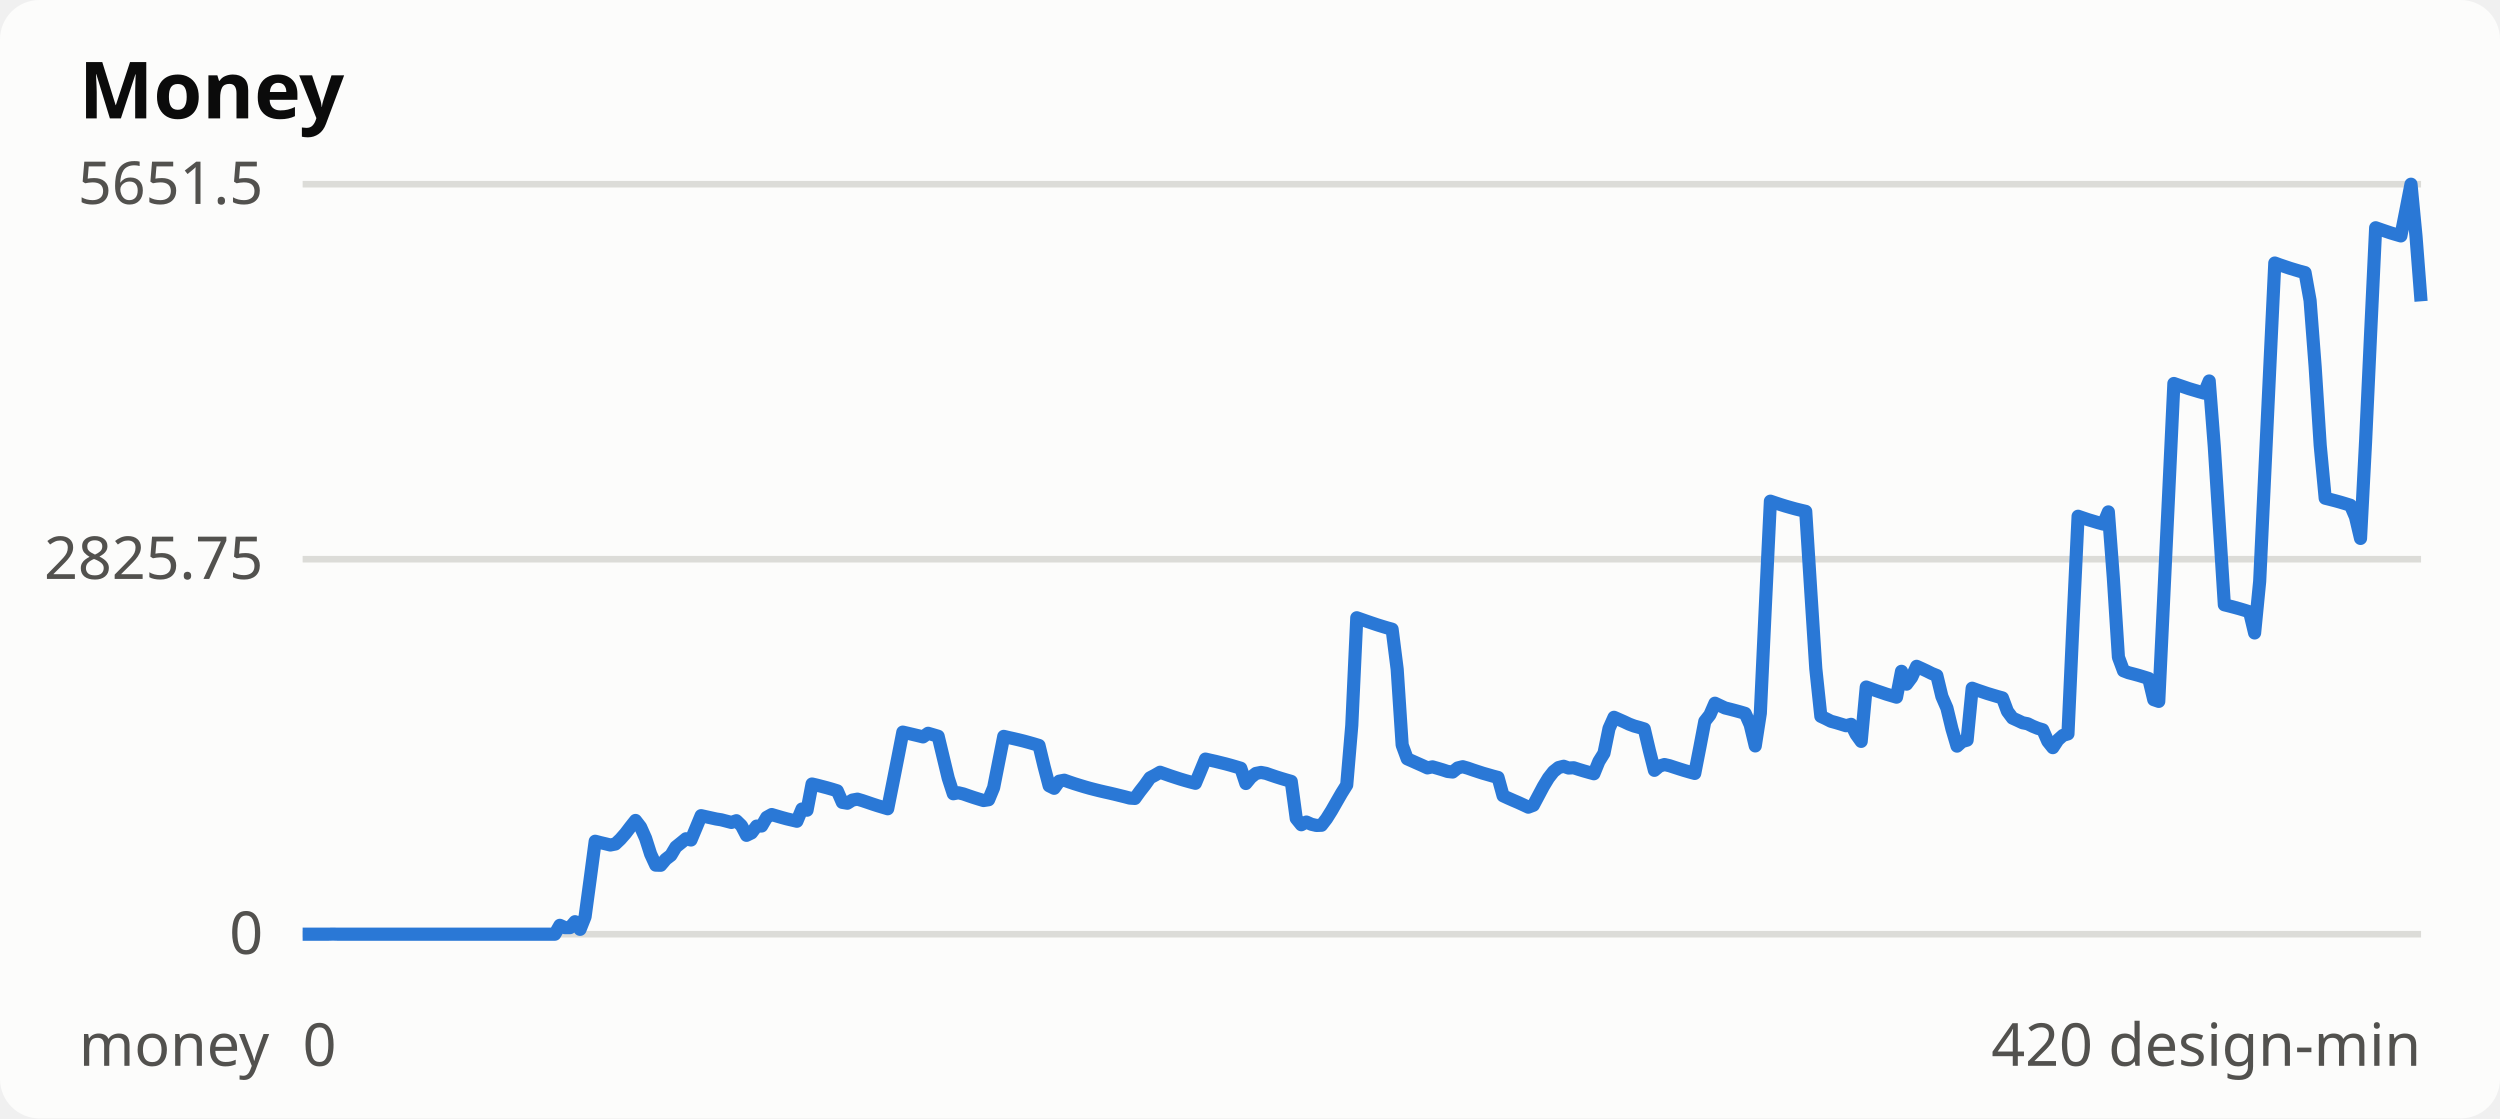
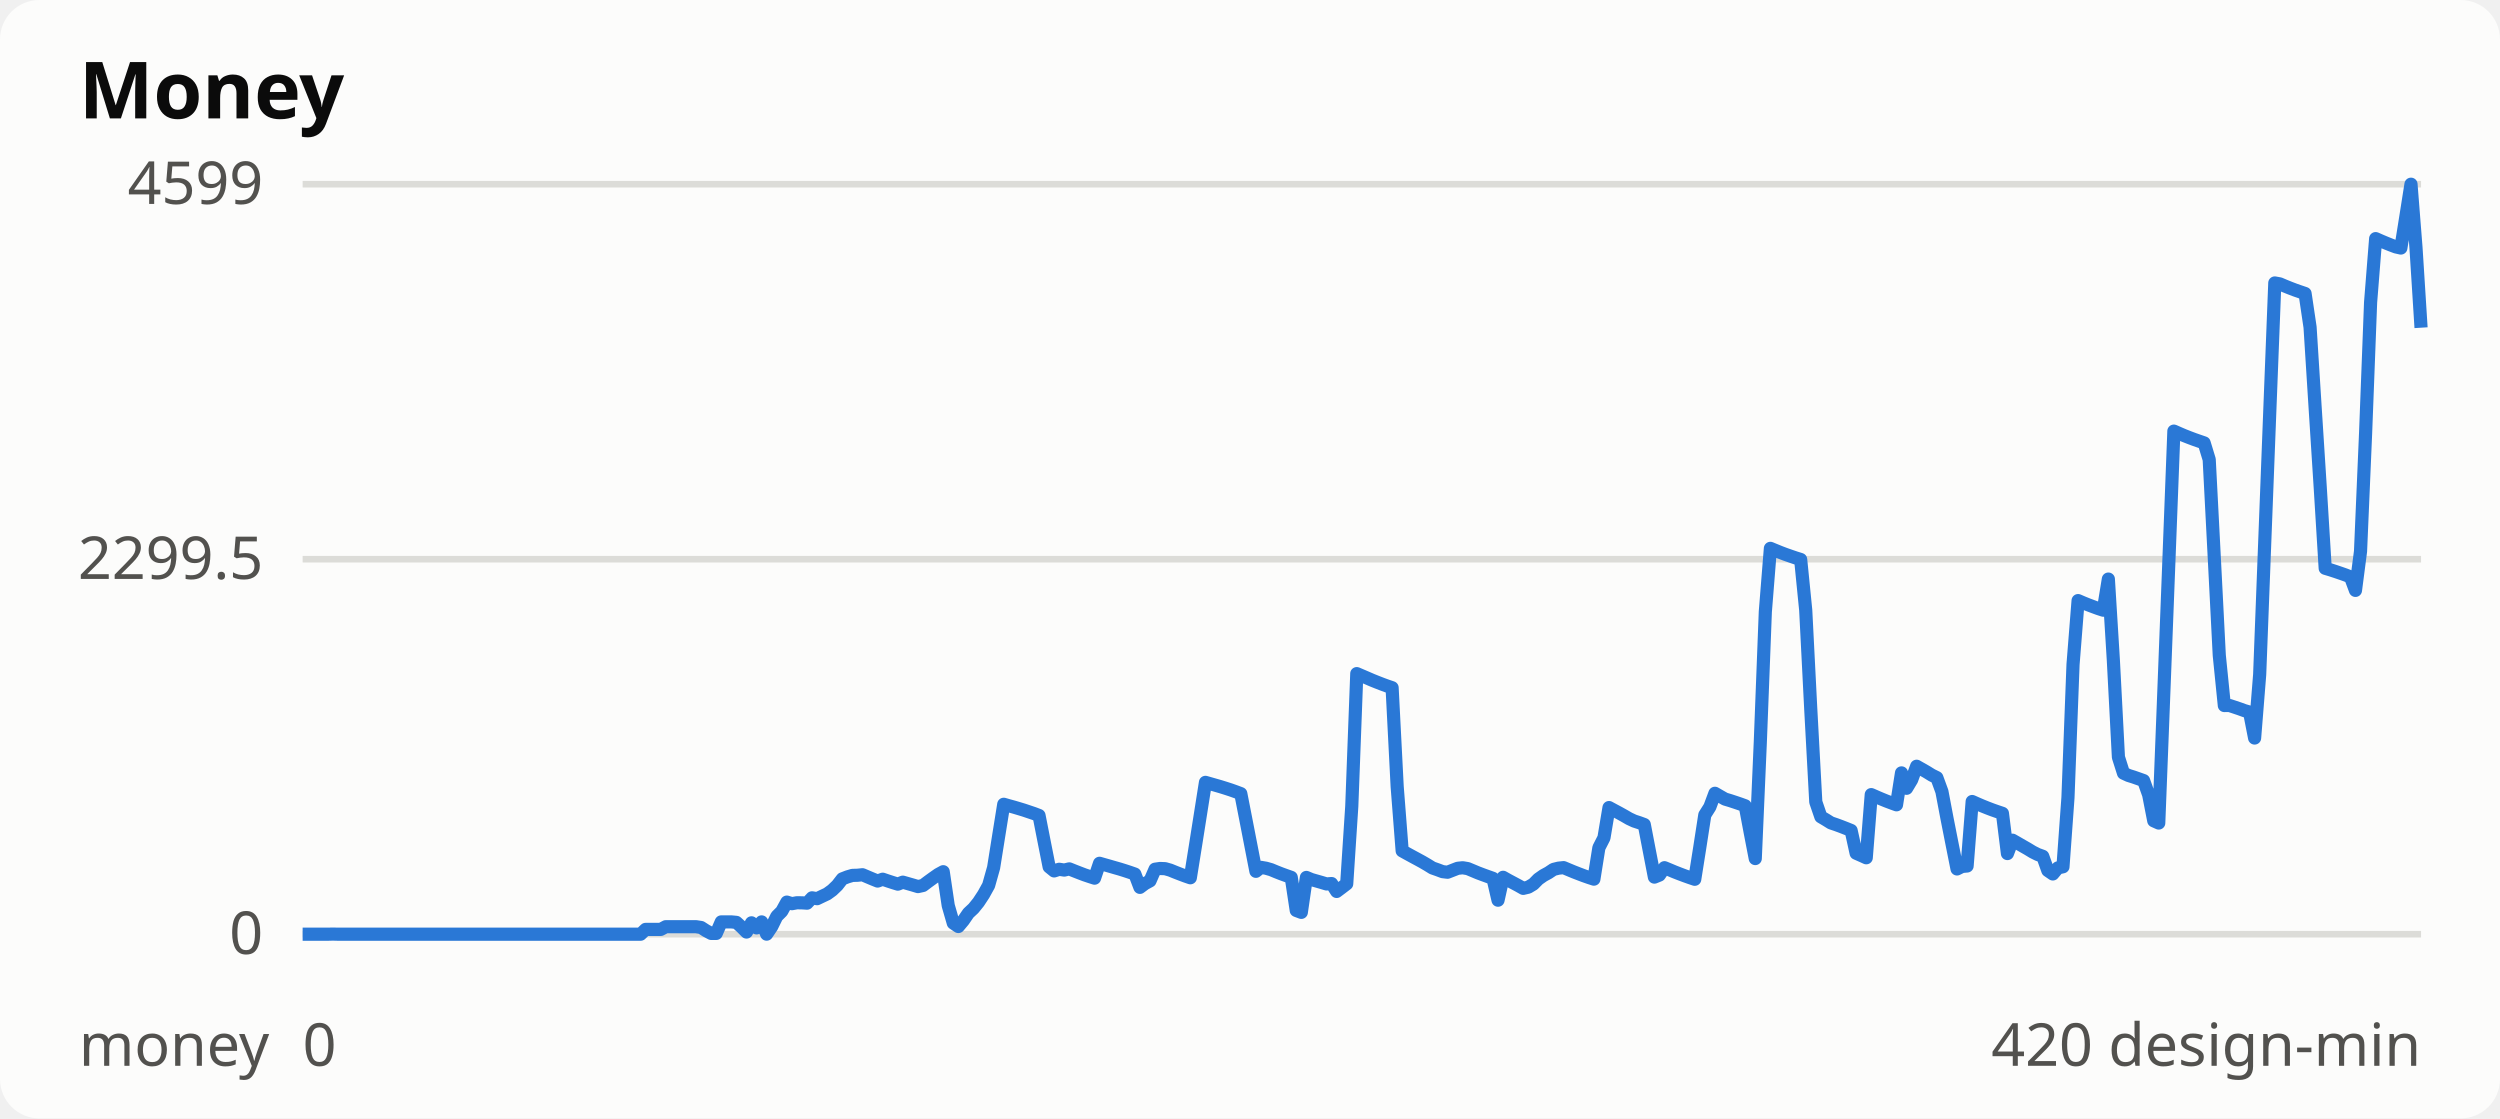
<svg xmlns="http://www.w3.org/2000/svg" width="380" height="170" viewBox="0 0 380 170" role="img">
  <style>
    .surface { fill: #fcfcfb; }
    .ink { fill: #0b0b0b; }
    .ink-2 { fill: #52514e; }
    .grid { stroke: #dcdcd8; stroke-width: 1; }
    .axis { stroke: #b4b3ae; stroke-width: 1; }
    .line { fill: none; stroke: #2a78d6; stroke-width: 2; stroke-linejoin: round; }
    .band { fill: #2a78d6; opacity: 0.12; }
    .ok { fill: #008300; }
    .over { fill: #e34948; }
    text { font-family: ui-sans-serif, system-ui, sans-serif; }
    @media (prefers-color-scheme: dark) {
      .surface { fill: #1a1a19; }
      .ink { fill: #ffffff; }
      .ink-2 { fill: #c3c2b7; }
      .grid { stroke: #33332f; }
      .axis { stroke: #55554f; }
      .line { stroke: #3987e5; }
      .band { fill: #3987e5; opacity: 0.18; }
      .over { fill: #e66767; }
    }
  </style>
  <rect class="surface" width="380" height="170" rx="6" />
  <text class="ink" x="12" y="18" font-size="12" font-weight="600">Money</text>
  <line class="grid" x1="46" y1="142" x2="368" y2="142" />
  <text class="ink-2" x="40" y="145" font-size="9" text-anchor="end">0</text>
  <line class="grid" x1="46" y1="85" x2="368" y2="85" />
-   <text class="ink-2" x="40" y="88" font-size="9" text-anchor="end">2825.75</text>
+   <text class="ink-2" x="40" y="88" font-size="9" text-anchor="end">2299.5</text>
  <line class="grid" x1="46" y1="28" x2="368" y2="28" />
-   <text class="ink-2" x="40" y="31" font-size="9" text-anchor="end">5651.5</text>
-   <path class="line" d="M46 142 L46.77 142 L47.53 142 L48.3 142 L49.07 142 L49.83 142 L50.6 141.98 L51.37 142 L52.13 142 L52.9 142 L53.67 142 L54.43 142 L55.2 142 L55.97 142 L56.73 142 L57.5 142 L58.27 142 L59.03 142 L59.8 142 L60.57 142 L61.33 142 L62.1 142 L62.87 142 L63.63 142 L64.4 142 L65.17 142 L65.93 142 L66.7 142 L67.47 142 L68.23 142 L69 142 L69.77 142 L70.53 142 L71.3 142 L72.07 142 L72.83 142 L73.6 142 L74.37 142 L75.13 142 L75.9 142 L76.67 142 L77.43 142 L78.2 142 L78.97 142 L79.73 142 L80.5 142 L81.27 142 L82.03 142 L82.8 142 L83.57 142 L84.33 142 L85.1 140.65 L85.87 141 L86.63 141 L87.4 140.1 L88.17 141.26 L88.93 139.35 L89.7 133.66 L90.47 127.87 L91.23 128.07 L92 128.25 L92.77 128.44 L93.53 128.29 L94.3 127.56 L95.07 126.68 L95.83 125.68 L96.6 124.71 L97.37 125.71 L98.13 127.42 L98.9 129.83 L99.67 131.5 L100.43 131.52 L101.2 130.6 L101.97 130.01 L102.73 128.74 L103.5 128.12 L104.27 127.49 L105.03 127.68 L105.8 125.84 L106.57 123.98 L107.33 124.15 L108.1 124.32 L108.87 124.49 L109.63 124.61 L110.4 124.81 L111.17 125.01 L111.93 124.75 L112.7 125.5 L113.47 126.97 L114.23 126.6 L115 125.57 L115.77 125.55 L116.53 124.24 L117.3 123.81 L118.07 124.04 L118.83 124.26 L119.6 124.47 L120.37 124.65 L121.13 124.83 L121.9 122.97 L122.67 123.15 L123.43 119.17 L124.2 119.35 L124.97 119.55 L125.73 119.75 L126.5 119.97 L127.27 120.21 L128.03 121.96 L128.8 122.09 L129.57 121.61 L130.33 121.47 L131.1 121.7 L131.87 121.96 L132.63 122.22 L133.4 122.47 L134.17 122.7 L134.93 122.93 L135.7 119.07 L136.47 115.17 L137.23 111.28 L138 111.46 L138.77 111.64 L139.53 111.82 L140.3 112.01 L141.07 111.46 L141.83 111.68 L142.6 111.91 L143.37 115.12 L144.13 118.28 L144.9 120.65 L145.67 120.5 L146.43 120.68 L147.2 120.95 L147.97 121.21 L148.73 121.45 L149.5 121.68 L150.27 121.56 L151.03 119.72 L151.8 115.81 L152.57 111.93 L153.33 112.11 L154.1 112.28 L154.87 112.46 L155.63 112.65 L156.4 112.86 L157.17 113.08 L157.93 113.31 L158.7 116.5 L159.47 119.44 L160.23 119.82 L161 118.74 L161.77 118.59 L162.53 118.86 L163.3 119.12 L164.07 119.36 L164.83 119.59 L165.6 119.81 L166.37 120.01 L167.13 120.2 L167.9 120.38 L168.67 120.55 L169.43 120.73 L170.2 120.92 L170.97 121.11 L171.73 121.31 L172.5 121.36 L173.27 120.29 L174.03 119.32 L174.8 118.23 L175.57 117.82 L176.33 117.38 L177.1 117.65 L177.87 117.92 L178.63 118.17 L179.4 118.42 L180.17 118.65 L180.93 118.86 L181.7 119.06 L182.47 117.22 L183.23 115.38 L184 115.56 L184.77 115.73 L185.53 115.92 L186.3 116.11 L187.07 116.32 L187.83 116.54 L188.6 116.77 L189.37 119.09 L190.13 118.17 L190.9 117.56 L191.67 117.41 L192.43 117.55 L193.2 117.82 L193.97 118.08 L194.73 118.32 L195.5 118.55 L196.27 118.77 L197.03 124.41 L197.8 125.36 L198.57 124.95 L199.33 125.29 L200.1 125.47 L200.87 125.44 L201.63 124.45 L202.4 123.22 L203.17 121.87 L203.93 120.55 L204.7 119.32 L205.47 110.27 L206.23 93.9 L207 94.17 L207.77 94.44 L208.53 94.7 L209.3 94.96 L210.07 95.2 L210.83 95.43 L211.6 95.64 L212.37 101.72 L213.13 113.25 L213.9 115.34 L214.67 115.68 L215.43 116.02 L216.2 116.36 L216.97 116.72 L217.73 116.56 L218.5 116.78 L219.27 117.01 L220.03 117.26 L220.8 117.35 L221.57 116.73 L222.33 116.54 L223.1 116.76 L223.87 117.03 L224.63 117.28 L225.4 117.53 L226.17 117.75 L226.93 117.97 L227.7 118.17 L228.47 120.96 L229.23 121.31 L230 121.65 L230.77 121.98 L231.53 122.33 L232.3 122.69 L233.07 122.4 L233.83 120.97 L234.6 119.52 L235.37 118.25 L236.13 117.28 L236.9 116.67 L237.67 116.47 L238.43 116.74 L239.2 116.7 L239.97 116.95 L240.73 117.18 L241.5 117.4 L242.27 117.61 L243.03 115.74 L243.8 114.5 L244.57 110.73 L245.33 109.03 L246.1 109.37 L246.87 109.71 L247.63 110.07 L248.4 110.36 L249.17 110.57 L249.93 110.8 L250.7 114.06 L251.47 117.09 L252.23 116.45 L253 116.21 L253.77 116.39 L254.53 116.64 L255.3 116.89 L256.07 117.13 L256.83 117.35 L257.6 117.56 L258.37 113.62 L259.13 109.64 L259.9 108.66 L260.67 106.89 L261.43 107.25 L262.2 107.61 L262.97 107.8 L263.73 108 L264.5 108.21 L265.27 108.44 L266.03 110.17 L266.8 113.38 L267.57 108.41 L268.33 92.2 L269.1 76.18 L269.87 76.44 L270.63 76.69 L271.4 76.93 L272.17 77.15 L272.93 77.36 L273.7 77.55 L274.47 77.73 L275.23 89.72 L276 101.63 L276.77 108.88 L277.53 109.24 L278.3 109.63 L279.07 109.84 L279.83 110.07 L280.6 110.31 L281.37 110.1 L282.13 111.62 L282.9 112.69 L283.67 104.43 L284.43 104.71 L285.2 104.99 L285.97 105.25 L286.73 105.51 L287.5 105.74 L288.27 105.97 L289.03 102.04 L289.8 103.99 L290.57 102.96 L291.33 101.28 L292.1 101.63 L292.87 101.99 L293.63 102.37 L294.4 102.68 L295.17 105.87 L295.93 107.62 L296.7 110.81 L297.47 113.41 L298.23 112.72 L299 112.5 L299.77 104.61 L300.53 104.89 L301.3 105.15 L302.07 105.41 L302.83 105.64 L303.6 105.87 L304.37 106.08 L305.13 108.12 L305.9 109.15 L306.67 109.5 L307.43 109.86 L308.2 110.01 L308.97 110.39 L309.73 110.7 L310.5 110.93 L311.27 112.69 L312.03 113.64 L312.8 112.47 L313.57 111.78 L314.33 111.55 L315.1 94.6 L315.87 78.47 L316.63 78.73 L317.4 78.99 L318.17 79.22 L318.93 79.45 L319.7 79.66 L320.47 77.81 L321.23 87.88 L322 99.89 L322.77 101.96 L323.53 102.25 L324.3 102.45 L325.07 102.66 L325.83 102.89 L326.6 103.13 L327.37 106.35 L328.13 106.61 L328.9 90.52 L329.67 74.36 L330.43 58.29 L331.2 58.56 L331.97 58.82 L332.73 59.08 L333.5 59.31 L334.27 59.54 L335.03 59.75 L335.8 57.91 L336.57 67.86 L337.33 79.76 L338.1 91.93 L338.87 92.12 L339.63 92.32 L340.4 92.53 L341.17 92.76 L341.93 93 L342.7 96.21 L343.47 88.38 L344.23 72.24 L345 56.02 L345.77 39.98 L346.53 40.26 L347.3 40.52 L348.07 40.78 L348.83 41.01 L349.6 41.24 L350.37 41.44 L351.13 45.67 L351.9 55.71 L352.67 67.69 L353.43 75.73 L354.2 75.92 L354.97 76.12 L355.73 76.33 L356.5 76.56 L357.27 76.8 L358.03 78.57 L358.8 81.84 L359.57 67.08 L360.33 50.75 L361.1 34.62 L361.87 34.89 L362.63 35.15 L363.4 35.41 L364.17 35.64 L364.93 35.86 L365.7 31.96 L366.47 28 L367.23 35.89 L368 45.8 L368 45.8" />
+   <text class="ink-2" x="40" y="31" font-size="9" text-anchor="end">4599</text>
+   <path class="line" d="M46 142 L46.77 142 L47.53 142 L48.3 142 L49.07 142 L49.83 142 L50.6 141.98 L51.37 142 L52.13 142 L52.9 142 L53.67 142 L54.43 142 L55.2 142 L55.97 142 L56.73 142 L57.5 142 L58.27 142 L59.03 142 L59.8 142 L60.57 142 L61.33 142 L62.1 142 L62.87 142 L63.63 142 L64.4 142 L65.17 142 L65.93 142 L66.7 142 L67.47 142 L68.23 142 L69 142 L69.77 142 L70.53 142 L71.3 142 L72.07 142 L72.83 142 L73.6 142 L74.37 142 L75.13 142 L75.9 142 L76.67 142 L77.43 142 L78.2 142 L78.97 142 L79.73 142 L80.5 142 L81.27 142 L82.03 142 L82.8 142 L83.57 142 L84.33 142 L85.1 142 L85.87 142 L86.63 142 L87.4 142 L88.17 142 L88.93 142 L89.7 142 L90.47 142 L91.23 142 L92 142 L92.77 142 L93.53 142 L94.3 142 L95.07 142 L95.83 142 L96.6 142 L97.37 142 L98.13 141.27 L98.9 141.27 L99.67 141.27 L100.43 141.27 L101.2 140.86 L101.97 140.86 L102.73 140.86 L103.5 140.86 L104.27 140.86 L105.03 140.86 L105.8 140.86 L106.57 140.98 L107.33 141.47 L108.1 141.88 L108.87 141.88 L109.63 140.13 L110.4 140.13 L111.17 140.13 L111.93 140.2 L112.7 140.9 L113.47 141.67 L114.23 140.27 L115 141.04 L115.77 140.13 L116.53 141.99 L117.3 140.85 L118.07 139.28 L118.83 138.52 L119.6 137.12 L120.37 137.36 L121.13 137.22 L121.9 137.23 L122.67 137.28 L123.43 136.47 L124.2 136.6 L124.97 136.23 L125.73 135.87 L126.5 135.31 L127.27 134.57 L128.03 133.59 L128.8 133.29 L129.57 133.06 L130.33 133.04 L131.1 132.96 L131.87 133.29 L132.63 133.61 L133.4 133.92 L134.17 133.64 L134.93 133.9 L135.7 134.15 L136.47 134.39 L137.23 134.09 L138 134.31 L138.77 134.53 L139.53 134.76 L140.3 134.59 L141.07 134.01 L141.83 133.46 L142.6 132.92 L143.37 132.5 L144.13 137.64 L144.9 140.31 L145.67 140.83 L146.43 139.92 L147.2 138.8 L147.97 138.08 L148.73 137.14 L149.5 135.97 L150.27 134.58 L151.03 131.88 L151.8 127.05 L152.57 122.25 L153.33 122.47 L154.1 122.68 L154.87 122.91 L155.63 123.14 L156.4 123.4 L157.17 123.66 L157.93 123.95 L158.7 127.87 L159.47 131.76 L160.23 132.38 L161 132.13 L161.77 132.25 L162.53 132.07 L163.3 132.38 L164.07 132.68 L164.83 132.97 L165.6 133.23 L166.37 133.48 L167.13 131.22 L167.9 131.44 L168.67 131.66 L169.43 131.88 L170.2 132.1 L170.97 132.34 L171.73 132.59 L172.5 132.86 L173.27 134.88 L174.03 134.31 L174.8 133.89 L175.57 132.12 L176.33 132.01 L177.1 132.04 L177.87 132.26 L178.63 132.57 L179.4 132.87 L180.17 133.16 L180.93 133.42 L181.7 128.61 L182.47 123.74 L183.23 118.92 L184 119.14 L184.77 119.36 L185.53 119.58 L186.3 119.82 L187.07 120.07 L187.83 120.34 L188.6 120.63 L189.37 124.57 L190.13 128.48 L190.9 132.44 L191.67 131.84 L192.43 131.97 L193.2 132.19 L193.97 132.51 L194.73 132.81 L195.5 133.09 L196.27 133.36 L197.03 138.39 L197.8 138.68 L198.57 133.37 L199.33 133.69 L200.1 133.91 L200.87 134.13 L201.63 134.36 L202.4 134.3 L203.17 135.5 L203.93 134.93 L204.7 134.34 L205.47 122.56 L206.23 102.39 L207 102.72 L207.77 103.05 L208.53 103.38 L209.3 103.69 L210.07 103.99 L210.83 104.27 L211.6 104.53 L212.37 119.56 L213.13 129.33 L213.9 129.76 L214.67 130.18 L215.43 130.59 L216.2 131.01 L216.97 131.46 L217.73 131.93 L218.5 132.2 L219.27 132.49 L220.03 132.58 L220.8 132.28 L221.57 131.98 L222.33 131.9 L223.1 132.03 L223.87 132.35 L224.63 132.67 L225.4 132.96 L226.17 133.24 L226.93 133.51 L227.7 136.83 L228.47 133.35 L229.23 133.78 L230 134.19 L230.77 134.6 L231.53 135.03 L232.3 134.85 L233.07 134.39 L233.83 133.62 L234.6 133.08 L235.37 132.66 L236.13 132.15 L236.9 131.96 L237.67 131.88 L238.43 132.2 L239.2 132.52 L239.97 132.82 L240.73 133.11 L241.5 133.38 L242.27 133.63 L243.03 128.86 L243.8 127.35 L244.57 122.75 L245.33 123.16 L246.1 123.57 L246.87 124 L247.63 124.44 L248.4 124.8 L249.17 125.05 L249.93 125.33 L250.7 129.34 L251.47 133.32 L252.23 133.01 L253 131.89 L253.77 132.21 L254.53 132.53 L255.3 132.83 L256.07 133.12 L256.83 133.39 L257.6 133.65 L258.37 128.79 L259.13 123.87 L259.9 122.65 L260.67 120.58 L261.43 121.02 L262.2 121.46 L262.97 121.69 L263.73 121.94 L264.5 122.2 L265.27 122.48 L266.03 126.51 L266.8 130.5 L267.57 112.72 L268.33 92.98 L269.1 83.35 L269.87 83.67 L270.63 83.98 L271.4 84.27 L272.17 84.54 L272.93 84.8 L273.7 85.04 L274.47 92.75 L275.23 107.69 L276 121.9 L276.77 124.15 L277.53 124.6 L278.3 125.08 L279.07 125.34 L279.83 125.62 L280.6 125.92 L281.37 126.23 L282.13 129.69 L282.9 130.03 L283.67 130.38 L284.43 120.78 L285.2 121.12 L285.97 121.45 L286.73 121.76 L287.5 122.05 L288.27 122.33 L289.03 117.48 L289.8 119.82 L290.57 118.54 L291.33 116.47 L292.1 116.91 L292.87 117.35 L293.63 117.82 L294.4 118.2 L295.17 120.31 L295.93 124.32 L296.7 128.22 L297.47 132.08 L298.23 131.7 L299 131.63 L299.77 121.83 L300.53 122.17 L301.3 122.5 L302.07 122.81 L302.83 123.1 L303.6 123.37 L304.37 123.63 L305.13 129.74 L305.9 127.71 L306.67 128.15 L307.43 128.59 L308.2 129.03 L308.97 129.5 L309.73 129.88 L310.5 130.16 L311.27 132.32 L312.03 132.84 L312.8 131.92 L313.57 131.75 L314.33 121.24 L315.1 101.01 L315.87 91.29 L316.63 91.62 L317.4 91.93 L318.17 92.22 L318.93 92.5 L319.7 92.75 L320.47 88.02 L321.23 100.36 L322 115.09 L322.77 117.52 L323.53 117.87 L324.3 118.11 L325.07 118.38 L325.83 118.65 L326.6 120.81 L327.37 124.76 L328.13 125.1 L328.9 105.26 L329.67 85.29 L330.43 65.53 L331.2 65.87 L331.97 66.2 L332.73 66.5 L333.5 66.79 L334.27 67.06 L335.03 67.32 L335.8 69.85 L336.57 84.75 L337.33 99.61 L338.1 107.24 L338.87 107.23 L339.63 107.48 L340.4 107.74 L341.17 108.02 L341.93 108.24 L342.7 112.18 L343.47 102.53 L344.23 82.66 L345 62.7 L345.77 43.01 L346.53 43.15 L347.3 43.48 L348.07 43.79 L348.83 44.08 L349.6 44.35 L350.37 44.61 L351.13 49.74 L351.9 61.95 L352.67 74 L353.43 86.38 L354.2 86.61 L354.97 86.86 L355.73 87.12 L356.5 87.39 L357.27 87.69 L358.03 89.74 L358.8 83.8 L359.57 65.84 L360.33 45.96 L361.1 36.27 L361.87 36.61 L362.63 36.93 L363.4 37.24 L364.17 37.53 L364.93 37.7 L365.7 32.88 L366.47 28 L367.23 37.65 L368 49.81 L368 49.81" />
  <text class="ink-2" x="46" y="162" font-size="9">0</text>
  <text class="ink-2" x="368" y="162" font-size="9" text-anchor="end">420 design-min</text>
  <text class="ink-2" x="12" y="162" font-size="9">money</text>
</svg>
